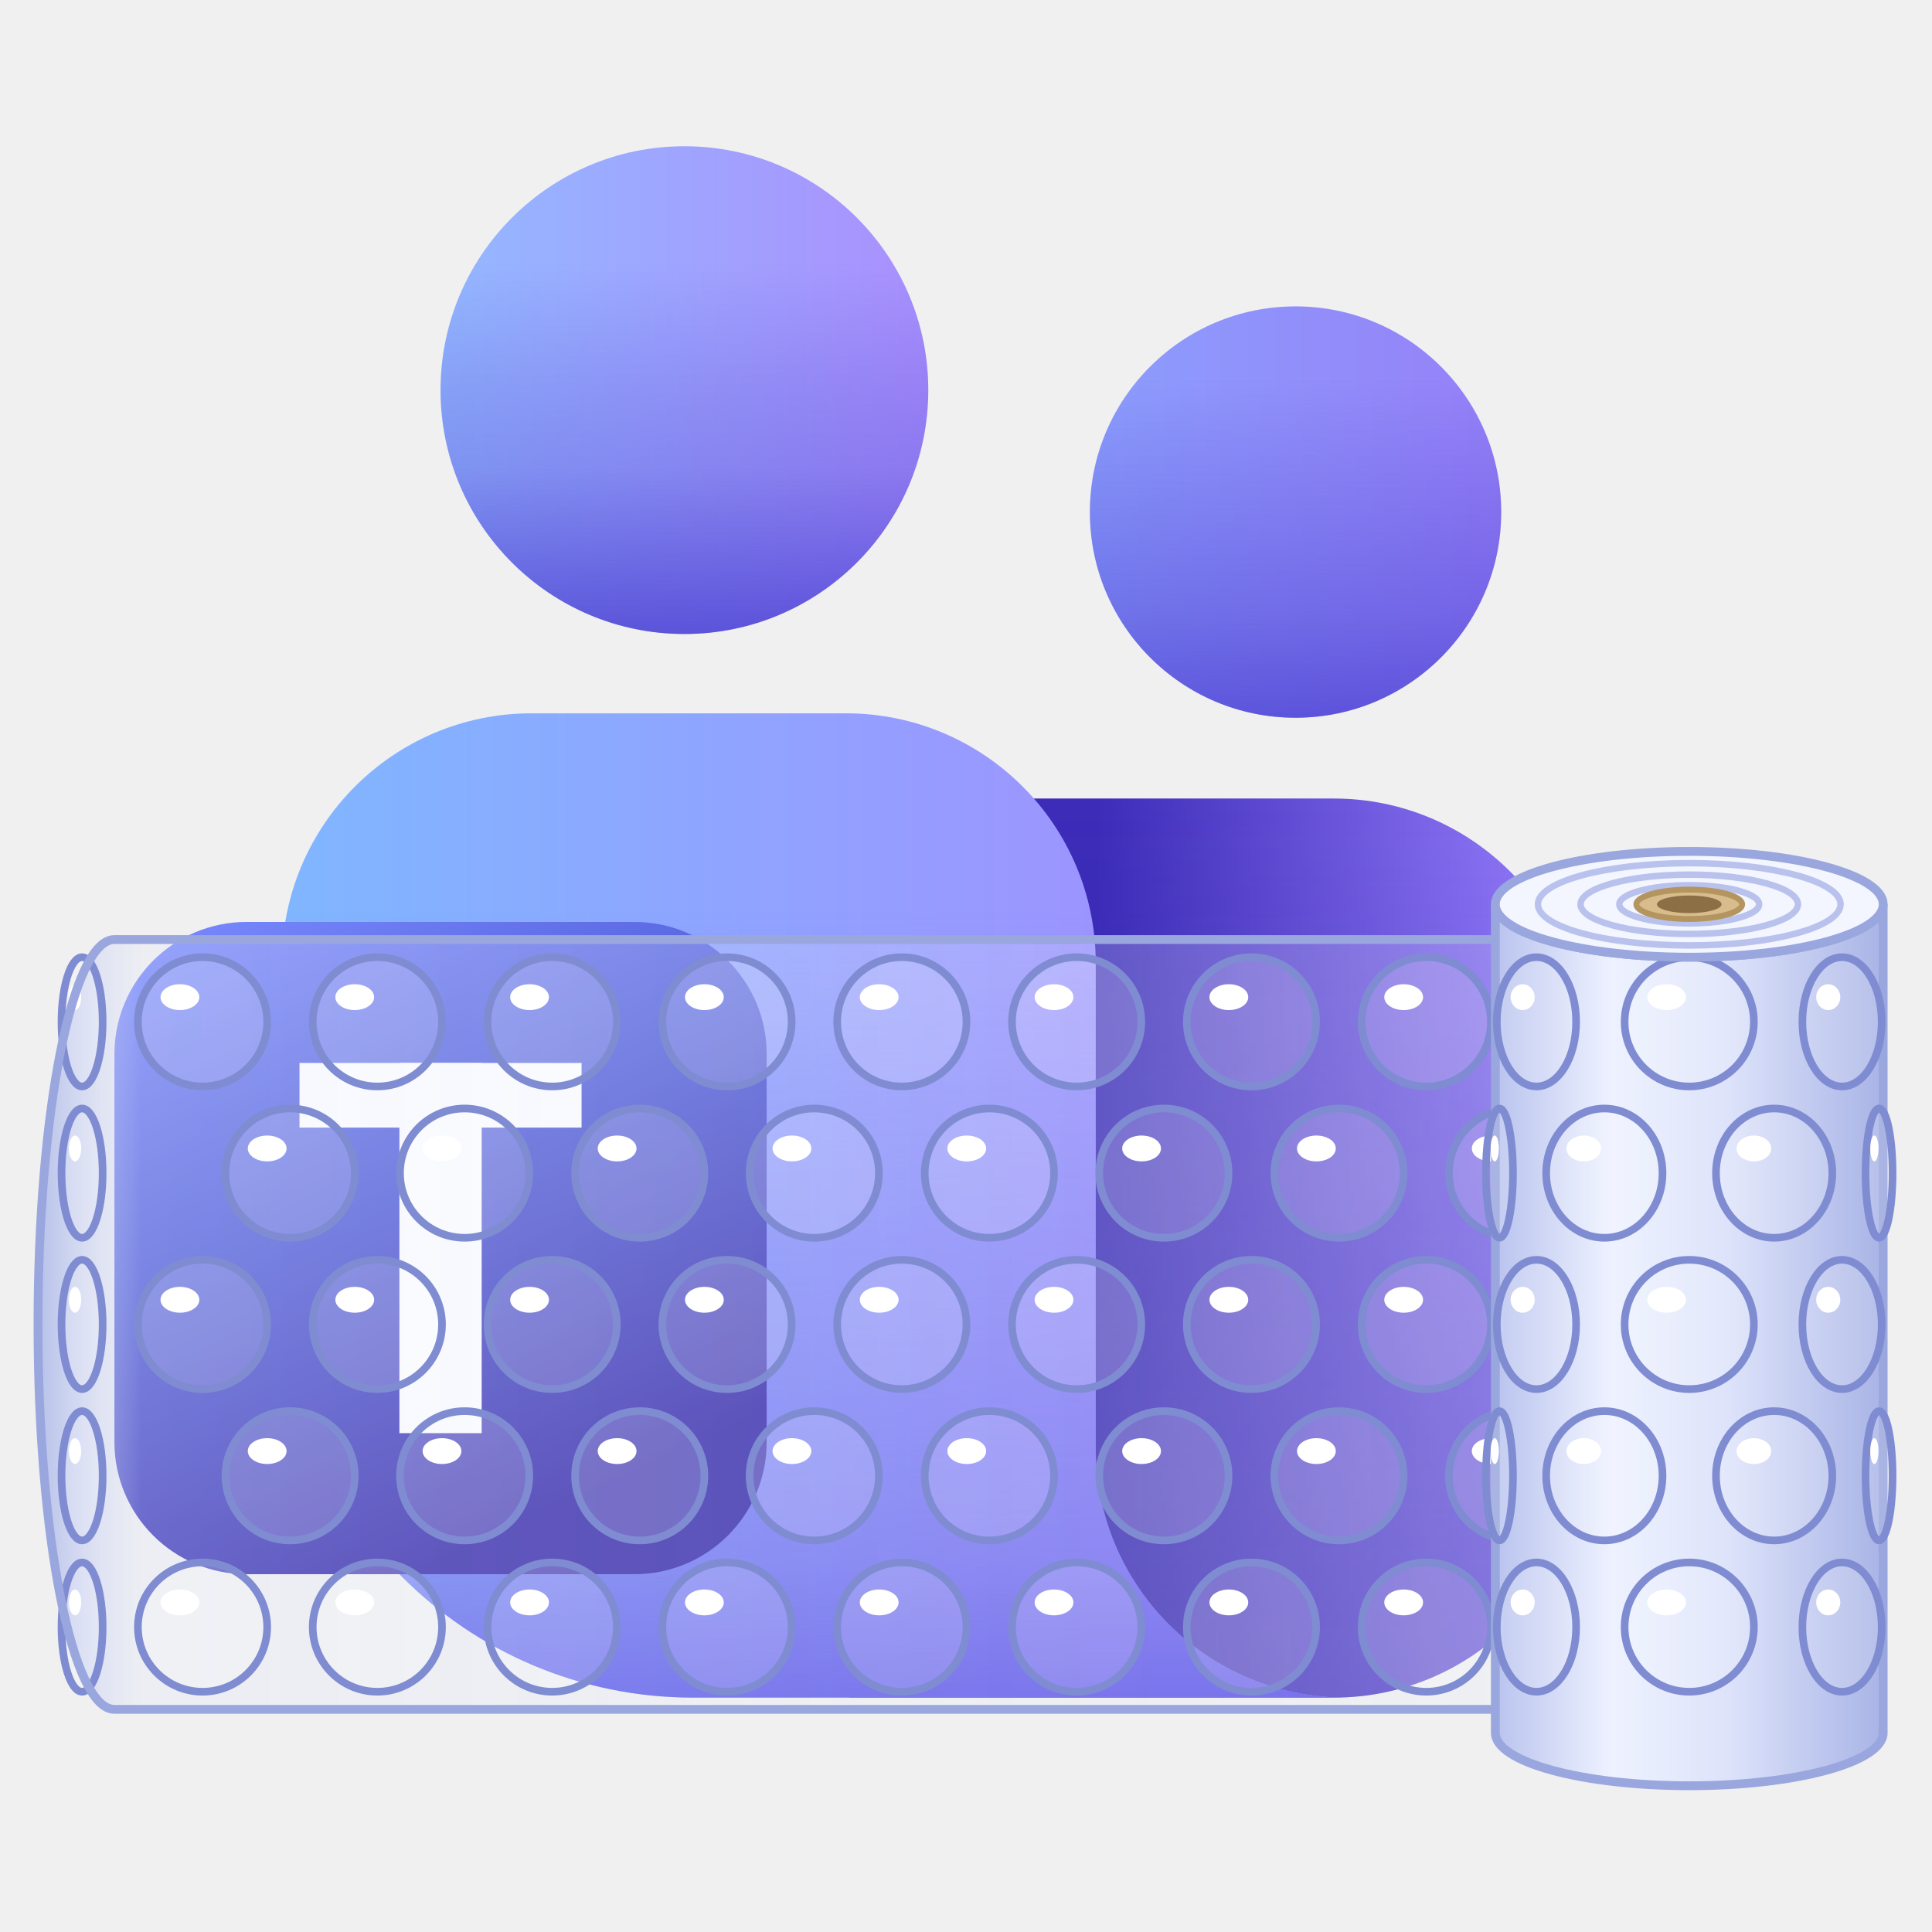
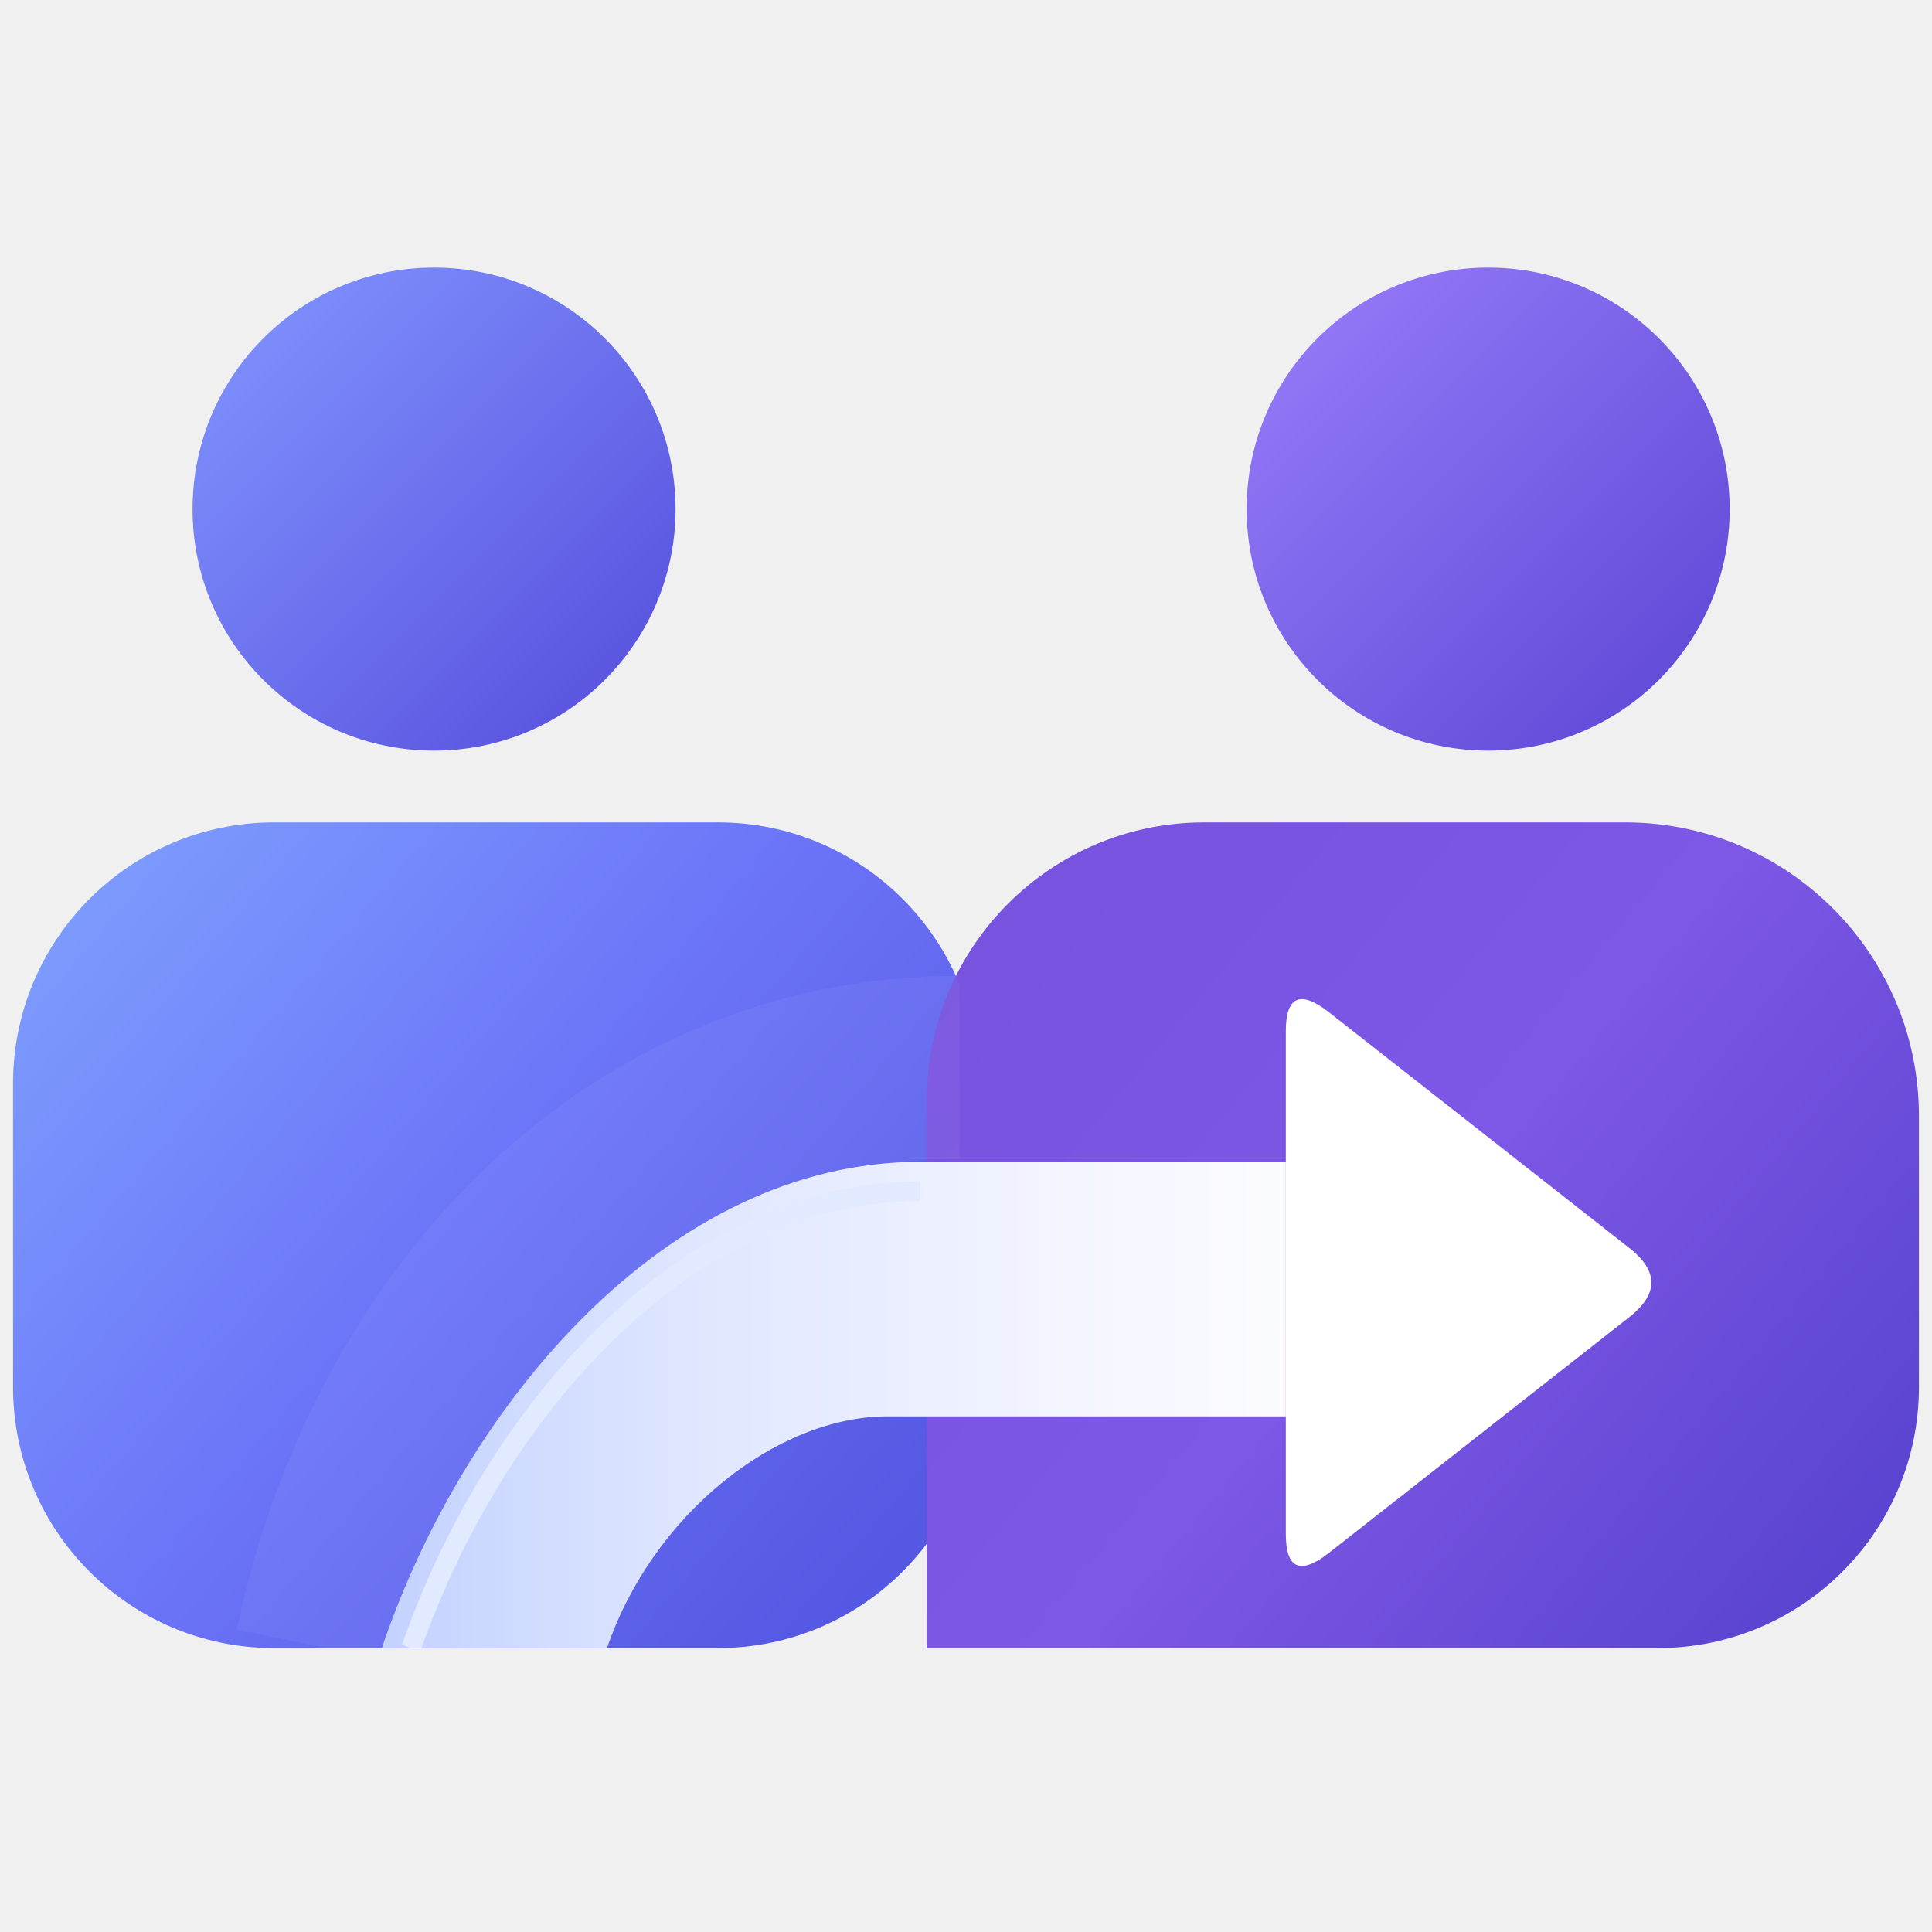
- <svg xmlns="http://www.w3.org/2000/svg" viewBox="79 78 356 356" width="356" height="356">
+ <svg xmlns="http://www.w3.org/2000/svg" viewBox="90 41 592 592" width="592" height="592">
  <defs>
-     <linearGradient id="bhBase" gradientUnits="userSpaceOnUse" x1="111" y1="0" x2="277" y2="0">
-       <stop offset="0" stop-color="#94B8FF" />
-       <stop offset="1" stop-color="#AA90FE" />
+     <linearGradient id="lhG" gradientUnits="userSpaceOnUse" x1="160" y1="134" x2="286" y2="260">
+       <stop offset="0" stop-color="#7F92FD" />
+       <stop offset="1" stop-color="#5850DE" />
    </linearGradient>
-     <linearGradient id="bhShade" gradientUnits="userSpaceOnUse" x1="0" y1="0" x2="0" y2="166">
-       <stop offset="0.24" stop-color="#4A3FD0" stop-opacity="0" />
-       <stop offset="0.5" stop-color="#4A3FD0" stop-opacity="0.2" />
-       <stop offset="0.66" stop-color="#4A3FD0" stop-opacity="0.3" />
-       <stop offset="1" stop-color="#4A3FD0" stop-opacity="0.8" />
+     <linearGradient id="rhG" gradientUnits="userSpaceOnUse" x1="483" y1="134" x2="609" y2="260">
+       <stop offset="0" stop-color="#957AF8" />
+       <stop offset="1" stop-color="#5F48D6" />
    </linearGradient>
-     <linearGradient id="shBase" gradientUnits="userSpaceOnUse" x1="332" y1="0" x2="472" y2="0">
-       <stop offset="0" stop-color="#8C9EFD" />
-       <stop offset="1" stop-color="#9680F8" />
+     <linearGradient id="lbG" gradientUnits="userSpaceOnUse" x1="94" y1="293" x2="390" y2="546">
+       <stop offset="0" stop-color="#80A2FF" />
+       <stop offset="0.5" stop-color="#6A72F7" />
+       <stop offset="1" stop-color="#5052DD" />
    </linearGradient>
-     <linearGradient id="shShade" gradientUnits="userSpaceOnUse" x1="0" y1="54" x2="0" y2="195">
-       <stop offset="0.18" stop-color="#4A3FD0" stop-opacity="0" />
-       <stop offset="0.5" stop-color="#4A3FD0" stop-opacity="0.25" />
-       <stop offset="0.75" stop-color="#4A3FD0" stop-opacity="0.45" />
-       <stop offset="1" stop-color="#4A3FD0" stop-opacity="0.75" />
+     <linearGradient id="rbG" gradientUnits="userSpaceOnUse" x1="374" y1="293" x2="678" y2="546">
+       <stop offset="0" stop-color="#7652DF" />
+       <stop offset="0.5" stop-color="#7D57E5" />
+       <stop offset="1" stop-color="#5340CC" />
    </linearGradient>
-     <linearGradient id="bbBase" gradientUnits="userSpaceOnUse" x1="57" y1="0" x2="334" y2="0">
-       <stop offset="0" stop-color="#80B6FF" />
-       <stop offset="1" stop-color="#9C95FF" />
+     <linearGradient id="arG" gradientUnits="userSpaceOnUse" x1="210" y1="0" x2="530" y2="0">
+       <stop offset="0" stop-color="#C3D2FF" />
+       <stop offset="0.3" stop-color="#E0E7FF" />
+       <stop offset="0.7" stop-color="#F6F7FF" />
+       <stop offset="1" stop-color="#FFFFFF" />
    </linearGradient>
-     <linearGradient id="bbShade" gradientUnits="userSpaceOnUse" x1="0" y1="193" x2="0" y2="528">
-       <stop offset="0.2" stop-color="#4A40E0" stop-opacity="0" />
-       <stop offset="0.62" stop-color="#4A40E0" stop-opacity="0.3" />
-       <stop offset="0.86" stop-color="#4A40E0" stop-opacity="0.5" />
-       <stop offset="1" stop-color="#4A40E0" stop-opacity="0.78" />
-     </linearGradient>
-     <linearGradient id="sbBase" gradientUnits="userSpaceOnUse" x1="334" y1="0" x2="500" y2="0">
-       <stop offset="0" stop-color="#3C2CB8" />
-       <stop offset="1" stop-color="#9A80FF" />
-     </linearGradient>
-     <linearGradient id="sbShade" gradientUnits="userSpaceOnUse" x1="0" y1="222" x2="0" y2="528">
-       <stop offset="0" stop-color="#2A1E9A" stop-opacity="0" />
-       <stop offset="1" stop-color="#2A1E9A" stop-opacity="0.38" />
-     </linearGradient>
-     <linearGradient id="tileG" gradientUnits="userSpaceOnUse" x1="0" y1="264" x2="100" y2="486">
-       <stop offset="0" stop-color="#7A8BFF" />
-       <stop offset="0.5" stop-color="#4E5AD6" />
-       <stop offset="1" stop-color="#3022A6" />
-     </linearGradient>
-     <linearGradient id="bandG" gradientUnits="userSpaceOnUse" x1="-26" y1="0" x2="478" y2="0">
-       <stop offset="0" stop-color="#B3BEEA" stop-opacity="0.95" />
-       <stop offset="0.07" stop-color="#E4E9FC" stop-opacity="0.28" />
-       <stop offset="1" stop-color="#E9EEFF" stop-opacity="0.2" />
-     </linearGradient>
-     <linearGradient id="rollG" gradientUnits="userSpaceOnUse" x1="470" y1="0" x2="602" y2="0">
-       <stop offset="0" stop-color="#B9C3EE" />
-       <stop offset="0.3" stop-color="#EEF2FF" />
-       <stop offset="0.6" stop-color="#DDE3FA" />
-       <stop offset="1" stop-color="#A9B4E6" />
-     </linearGradient>
+     <clipPath id="lb">
+       <rect x="94" y="293" width="296" height="253" rx="80" />
+     </clipPath>
+     <clipPath id="ar">
+       <path d="M207 546 C232 472 294 397 372 397 H484 V475 H362 C328 475 290 505 276 546 Z" />
+     </clipPath>
  </defs>
-   <g transform="translate(100.08 104.95) scale(0.5414)">
-     <circle cx="402" cy="124.5" r="70" fill="url(#shBase)" />
-     <circle cx="402" cy="124.5" r="70" fill="url(#shShade)" />
-     <path d="M250 222 H415 A85 85 0 0 1 500 307 V443 A85 85 0 0 1 415 528 H250 Z" fill="url(#sbBase)" />
-     <path d="M250 222 H415 A85 85 0 0 1 500 307 V443 A85 85 0 0 1 415 528 H250 Z" fill="url(#sbShade)" />
-     <circle cx="194" cy="83" r="83" fill="url(#bhBase)" />
-     <circle cx="194" cy="83" r="83" fill="url(#bhShade)" />
-     <path d="M142 193 H249 A85 85 0 0 1 334 278 V443 A85 85 0 0 0 419 528 H197 A140 140 0 0 1 57 388 V278 A85 85 0 0 1 142 193 Z" fill="url(#bbBase)" />
-     <path d="M142 193 H249 A85 85 0 0 1 334 278 V443 A85 85 0 0 0 419 528 H197 A140 140 0 0 1 57 388 V278 A85 85 0 0 1 142 193 Z" fill="url(#bbShade)" />
-     <rect x="0" y="264" width="222" height="222" rx="45" fill="url(#tileG)" />
-     <rect x="63" y="312" width="96" height="22" fill="#FFFFFF" />
-     <rect x="97" y="312" width="28" height="126" fill="#FFFFFF" />
-     <path d="M0 270 H478 V532 H0 A26 131.0 0 0 1 0 270 Z" fill="url(#bandG)" />
-     <ellipse cx="30.0" cy="298.0" rx="22.0" ry="22" fill="#FFFFFF" fill-opacity="0.16" stroke="#7F8CD2" stroke-width="2.6" />
-     <ellipse cx="22.3" cy="289.6" rx="6.6" ry="4.4" fill="#FFFFFF" />
-     <ellipse cx="89.5" cy="298.0" rx="22.0" ry="22" fill="#FFFFFF" fill-opacity="0.16" stroke="#7F8CD2" stroke-width="2.6" />
-     <ellipse cx="81.8" cy="289.6" rx="6.6" ry="4.4" fill="#FFFFFF" />
-     <ellipse cx="149.0" cy="298.0" rx="22.0" ry="22" fill="#FFFFFF" fill-opacity="0.16" stroke="#7F8CD2" stroke-width="2.6" />
-     <ellipse cx="141.3" cy="289.6" rx="6.6" ry="4.4" fill="#FFFFFF" />
-     <ellipse cx="208.5" cy="298.0" rx="22.0" ry="22" fill="#FFFFFF" fill-opacity="0.16" stroke="#7F8CD2" stroke-width="2.6" />
-     <ellipse cx="200.8" cy="289.6" rx="6.6" ry="4.4" fill="#FFFFFF" />
-     <ellipse cx="268.0" cy="298.0" rx="22.0" ry="22" fill="#FFFFFF" fill-opacity="0.16" stroke="#7F8CD2" stroke-width="2.6" />
-     <ellipse cx="260.3" cy="289.6" rx="6.6" ry="4.4" fill="#FFFFFF" />
-     <ellipse cx="327.5" cy="298.0" rx="22.0" ry="22" fill="#FFFFFF" fill-opacity="0.16" stroke="#7F8CD2" stroke-width="2.6" />
-     <ellipse cx="319.8" cy="289.6" rx="6.6" ry="4.4" fill="#FFFFFF" />
-     <ellipse cx="387.0" cy="298.0" rx="22.0" ry="22" fill="#FFFFFF" fill-opacity="0.16" stroke="#7F8CD2" stroke-width="2.6" />
-     <ellipse cx="379.3" cy="289.6" rx="6.6" ry="4.4" fill="#FFFFFF" />
-     <ellipse cx="446.5" cy="298.0" rx="22.0" ry="22" fill="#FFFFFF" fill-opacity="0.16" stroke="#7F8CD2" stroke-width="2.6" />
-     <ellipse cx="438.8" cy="289.6" rx="6.6" ry="4.4" fill="#FFFFFF" />
-     <ellipse cx="-11.0" cy="298.0" rx="7.0" ry="22" fill="#FFFFFF" fill-opacity="0.16" stroke="#7F8CD2" stroke-width="2.6" />
-     <ellipse cx="-13.4" cy="289.6" rx="2.1" ry="4.4" fill="#FFFFFF" />
-     <ellipse cx="59.8" cy="349.5" rx="22.0" ry="22" fill="#FFFFFF" fill-opacity="0.16" stroke="#7F8CD2" stroke-width="2.6" />
-     <ellipse cx="52.0" cy="341.1" rx="6.6" ry="4.4" fill="#FFFFFF" />
-     <ellipse cx="119.2" cy="349.5" rx="22.0" ry="22" fill="#FFFFFF" fill-opacity="0.16" stroke="#7F8CD2" stroke-width="2.6" />
-     <ellipse cx="111.5" cy="341.1" rx="6.6" ry="4.4" fill="#FFFFFF" />
-     <ellipse cx="178.8" cy="349.5" rx="22.0" ry="22" fill="#FFFFFF" fill-opacity="0.16" stroke="#7F8CD2" stroke-width="2.6" />
-     <ellipse cx="171.1" cy="341.1" rx="6.6" ry="4.4" fill="#FFFFFF" />
-     <ellipse cx="238.2" cy="349.5" rx="22.0" ry="22" fill="#FFFFFF" fill-opacity="0.16" stroke="#7F8CD2" stroke-width="2.6" />
-     <ellipse cx="230.6" cy="341.1" rx="6.6" ry="4.4" fill="#FFFFFF" />
-     <ellipse cx="297.8" cy="349.5" rx="22.0" ry="22" fill="#FFFFFF" fill-opacity="0.16" stroke="#7F8CD2" stroke-width="2.6" />
-     <ellipse cx="290.1" cy="341.1" rx="6.6" ry="4.4" fill="#FFFFFF" />
-     <ellipse cx="357.2" cy="349.5" rx="22.0" ry="22" fill="#FFFFFF" fill-opacity="0.16" stroke="#7F8CD2" stroke-width="2.6" />
-     <ellipse cx="349.6" cy="341.1" rx="6.6" ry="4.4" fill="#FFFFFF" />
-     <ellipse cx="416.8" cy="349.5" rx="22.0" ry="22" fill="#FFFFFF" fill-opacity="0.16" stroke="#7F8CD2" stroke-width="2.6" />
-     <ellipse cx="409.1" cy="341.1" rx="6.6" ry="4.4" fill="#FFFFFF" />
-     <ellipse cx="476.2" cy="349.5" rx="22.0" ry="22" fill="#FFFFFF" fill-opacity="0.16" stroke="#7F8CD2" stroke-width="2.6" />
-     <ellipse cx="468.6" cy="341.1" rx="6.6" ry="4.4" fill="#FFFFFF" />
-     <ellipse cx="-11.0" cy="349.5" rx="7.0" ry="22" fill="#FFFFFF" fill-opacity="0.16" stroke="#7F8CD2" stroke-width="2.6" />
-     <ellipse cx="-13.4" cy="341.1" rx="2.1" ry="4.4" fill="#FFFFFF" />
-     <ellipse cx="30.0" cy="401.0" rx="22.0" ry="22" fill="#FFFFFF" fill-opacity="0.16" stroke="#7F8CD2" stroke-width="2.6" />
-     <ellipse cx="22.3" cy="392.6" rx="6.6" ry="4.4" fill="#FFFFFF" />
-     <ellipse cx="89.5" cy="401.0" rx="22.0" ry="22" fill="#FFFFFF" fill-opacity="0.16" stroke="#7F8CD2" stroke-width="2.6" />
-     <ellipse cx="81.8" cy="392.6" rx="6.6" ry="4.4" fill="#FFFFFF" />
-     <ellipse cx="149.0" cy="401.0" rx="22.0" ry="22" fill="#FFFFFF" fill-opacity="0.16" stroke="#7F8CD2" stroke-width="2.6" />
-     <ellipse cx="141.3" cy="392.6" rx="6.6" ry="4.4" fill="#FFFFFF" />
-     <ellipse cx="208.5" cy="401.0" rx="22.0" ry="22" fill="#FFFFFF" fill-opacity="0.16" stroke="#7F8CD2" stroke-width="2.6" />
-     <ellipse cx="200.8" cy="392.6" rx="6.6" ry="4.4" fill="#FFFFFF" />
-     <ellipse cx="268.0" cy="401.0" rx="22.0" ry="22" fill="#FFFFFF" fill-opacity="0.16" stroke="#7F8CD2" stroke-width="2.6" />
-     <ellipse cx="260.3" cy="392.6" rx="6.6" ry="4.4" fill="#FFFFFF" />
-     <ellipse cx="327.5" cy="401.0" rx="22.0" ry="22" fill="#FFFFFF" fill-opacity="0.16" stroke="#7F8CD2" stroke-width="2.6" />
-     <ellipse cx="319.8" cy="392.6" rx="6.6" ry="4.4" fill="#FFFFFF" />
-     <ellipse cx="387.0" cy="401.0" rx="22.0" ry="22" fill="#FFFFFF" fill-opacity="0.16" stroke="#7F8CD2" stroke-width="2.6" />
-     <ellipse cx="379.3" cy="392.6" rx="6.6" ry="4.4" fill="#FFFFFF" />
-     <ellipse cx="446.5" cy="401.0" rx="22.0" ry="22" fill="#FFFFFF" fill-opacity="0.16" stroke="#7F8CD2" stroke-width="2.6" />
-     <ellipse cx="438.8" cy="392.6" rx="6.6" ry="4.4" fill="#FFFFFF" />
-     <ellipse cx="-11.0" cy="401.0" rx="7.0" ry="22" fill="#FFFFFF" fill-opacity="0.16" stroke="#7F8CD2" stroke-width="2.6" />
-     <ellipse cx="-13.4" cy="392.6" rx="2.1" ry="4.4" fill="#FFFFFF" />
-     <ellipse cx="59.8" cy="452.5" rx="22.0" ry="22" fill="#FFFFFF" fill-opacity="0.16" stroke="#7F8CD2" stroke-width="2.6" />
-     <ellipse cx="52.0" cy="444.1" rx="6.6" ry="4.4" fill="#FFFFFF" />
-     <ellipse cx="119.2" cy="452.5" rx="22.0" ry="22" fill="#FFFFFF" fill-opacity="0.16" stroke="#7F8CD2" stroke-width="2.6" />
-     <ellipse cx="111.5" cy="444.1" rx="6.6" ry="4.4" fill="#FFFFFF" />
-     <ellipse cx="178.8" cy="452.5" rx="22.0" ry="22" fill="#FFFFFF" fill-opacity="0.16" stroke="#7F8CD2" stroke-width="2.6" />
-     <ellipse cx="171.1" cy="444.1" rx="6.6" ry="4.4" fill="#FFFFFF" />
-     <ellipse cx="238.2" cy="452.5" rx="22.0" ry="22" fill="#FFFFFF" fill-opacity="0.16" stroke="#7F8CD2" stroke-width="2.6" />
-     <ellipse cx="230.6" cy="444.1" rx="6.6" ry="4.4" fill="#FFFFFF" />
-     <ellipse cx="297.8" cy="452.5" rx="22.0" ry="22" fill="#FFFFFF" fill-opacity="0.16" stroke="#7F8CD2" stroke-width="2.6" />
-     <ellipse cx="290.1" cy="444.1" rx="6.6" ry="4.4" fill="#FFFFFF" />
-     <ellipse cx="357.2" cy="452.5" rx="22.0" ry="22" fill="#FFFFFF" fill-opacity="0.16" stroke="#7F8CD2" stroke-width="2.6" />
-     <ellipse cx="349.6" cy="444.1" rx="6.6" ry="4.4" fill="#FFFFFF" />
-     <ellipse cx="416.8" cy="452.5" rx="22.0" ry="22" fill="#FFFFFF" fill-opacity="0.16" stroke="#7F8CD2" stroke-width="2.6" />
-     <ellipse cx="409.1" cy="444.1" rx="6.6" ry="4.4" fill="#FFFFFF" />
-     <ellipse cx="476.2" cy="452.5" rx="22.0" ry="22" fill="#FFFFFF" fill-opacity="0.16" stroke="#7F8CD2" stroke-width="2.6" />
-     <ellipse cx="468.6" cy="444.1" rx="6.6" ry="4.4" fill="#FFFFFF" />
-     <ellipse cx="-11.0" cy="452.5" rx="7.0" ry="22" fill="#FFFFFF" fill-opacity="0.16" stroke="#7F8CD2" stroke-width="2.6" />
-     <ellipse cx="-13.4" cy="444.1" rx="2.1" ry="4.4" fill="#FFFFFF" />
-     <ellipse cx="30.0" cy="504.0" rx="22.0" ry="22" fill="#FFFFFF" fill-opacity="0.16" stroke="#7F8CD2" stroke-width="2.6" />
-     <ellipse cx="22.3" cy="495.6" rx="6.6" ry="4.4" fill="#FFFFFF" />
-     <ellipse cx="89.5" cy="504.0" rx="22.0" ry="22" fill="#FFFFFF" fill-opacity="0.16" stroke="#7F8CD2" stroke-width="2.6" />
-     <ellipse cx="81.8" cy="495.6" rx="6.6" ry="4.4" fill="#FFFFFF" />
-     <ellipse cx="149.0" cy="504.0" rx="22.0" ry="22" fill="#FFFFFF" fill-opacity="0.16" stroke="#7F8CD2" stroke-width="2.6" />
-     <ellipse cx="141.3" cy="495.6" rx="6.6" ry="4.4" fill="#FFFFFF" />
-     <ellipse cx="208.5" cy="504.0" rx="22.0" ry="22" fill="#FFFFFF" fill-opacity="0.16" stroke="#7F8CD2" stroke-width="2.6" />
-     <ellipse cx="200.8" cy="495.6" rx="6.6" ry="4.4" fill="#FFFFFF" />
-     <ellipse cx="268.0" cy="504.0" rx="22.0" ry="22" fill="#FFFFFF" fill-opacity="0.16" stroke="#7F8CD2" stroke-width="2.6" />
-     <ellipse cx="260.3" cy="495.6" rx="6.6" ry="4.4" fill="#FFFFFF" />
-     <ellipse cx="327.5" cy="504.0" rx="22.0" ry="22" fill="#FFFFFF" fill-opacity="0.16" stroke="#7F8CD2" stroke-width="2.6" />
-     <ellipse cx="319.8" cy="495.6" rx="6.6" ry="4.4" fill="#FFFFFF" />
-     <ellipse cx="387.0" cy="504.0" rx="22.0" ry="22" fill="#FFFFFF" fill-opacity="0.16" stroke="#7F8CD2" stroke-width="2.6" />
-     <ellipse cx="379.3" cy="495.6" rx="6.6" ry="4.4" fill="#FFFFFF" />
-     <ellipse cx="446.5" cy="504.0" rx="22.0" ry="22" fill="#FFFFFF" fill-opacity="0.16" stroke="#7F8CD2" stroke-width="2.6" />
-     <ellipse cx="438.8" cy="495.6" rx="6.6" ry="4.4" fill="#FFFFFF" />
-     <ellipse cx="-11.0" cy="504.0" rx="7.0" ry="22" fill="#FFFFFF" fill-opacity="0.16" stroke="#7F8CD2" stroke-width="2.6" />
-     <ellipse cx="-13.4" cy="495.6" rx="2.1" ry="4.4" fill="#FFFFFF" />
-     <path d="M478 270 H0 A26 131.0 0 0 0 0 532 H478" fill="none" stroke="#9AA6DE" stroke-width="3" />
-     <path d="M470 258 V540 A66 18 0 0 0 602 540 V258 A66 18 0 0 1 470 258 Z" fill="url(#rollG)" stroke="#9AA6DE" stroke-width="3" />
-     <ellipse cx="484.0" cy="298.0" rx="13.5" ry="22" fill="#FFFFFF" fill-opacity="0.16" stroke="#7F8CD2" stroke-width="2.6" />
-     <ellipse cx="479.3" cy="289.6" rx="4.1" ry="4.4" fill="#FFFFFF" />
-     <ellipse cx="536.0" cy="298.0" rx="22.0" ry="22" fill="#FFFFFF" fill-opacity="0.16" stroke="#7F8CD2" stroke-width="2.6" />
-     <ellipse cx="528.3" cy="289.6" rx="6.6" ry="4.4" fill="#FFFFFF" />
-     <ellipse cx="588.0" cy="298.0" rx="13.5" ry="22" fill="#FFFFFF" fill-opacity="0.16" stroke="#7F8CD2" stroke-width="2.6" />
-     <ellipse cx="583.3" cy="289.6" rx="4.1" ry="4.4" fill="#FFFFFF" />
-     <ellipse cx="471.4" cy="349.5" rx="4.6" ry="22" fill="#FFFFFF" fill-opacity="0.16" stroke="#7F8CD2" stroke-width="2.6" />
-     <ellipse cx="469.8" cy="341.1" rx="1.4" ry="4.4" fill="#FFFFFF" />
-     <ellipse cx="507.1" cy="349.5" rx="19.8" ry="22" fill="#FFFFFF" fill-opacity="0.16" stroke="#7F8CD2" stroke-width="2.6" />
-     <ellipse cx="500.1" cy="341.1" rx="5.9" ry="4.4" fill="#FFFFFF" />
-     <ellipse cx="564.9" cy="349.5" rx="19.8" ry="22" fill="#FFFFFF" fill-opacity="0.16" stroke="#7F8CD2" stroke-width="2.6" />
-     <ellipse cx="558.0" cy="341.1" rx="5.9" ry="4.4" fill="#FFFFFF" />
-     <ellipse cx="600.6" cy="349.5" rx="4.6" ry="22" fill="#FFFFFF" fill-opacity="0.16" stroke="#7F8CD2" stroke-width="2.6" />
-     <ellipse cx="599.0" cy="341.1" rx="1.4" ry="4.4" fill="#FFFFFF" />
-     <ellipse cx="484.0" cy="401.0" rx="13.5" ry="22" fill="#FFFFFF" fill-opacity="0.16" stroke="#7F8CD2" stroke-width="2.6" />
-     <ellipse cx="479.3" cy="392.6" rx="4.1" ry="4.4" fill="#FFFFFF" />
-     <ellipse cx="536.0" cy="401.0" rx="22.0" ry="22" fill="#FFFFFF" fill-opacity="0.16" stroke="#7F8CD2" stroke-width="2.6" />
-     <ellipse cx="528.3" cy="392.6" rx="6.6" ry="4.4" fill="#FFFFFF" />
-     <ellipse cx="588.0" cy="401.0" rx="13.5" ry="22" fill="#FFFFFF" fill-opacity="0.16" stroke="#7F8CD2" stroke-width="2.6" />
-     <ellipse cx="583.3" cy="392.6" rx="4.1" ry="4.4" fill="#FFFFFF" />
-     <ellipse cx="471.4" cy="452.5" rx="4.6" ry="22" fill="#FFFFFF" fill-opacity="0.16" stroke="#7F8CD2" stroke-width="2.6" />
-     <ellipse cx="469.8" cy="444.1" rx="1.4" ry="4.4" fill="#FFFFFF" />
-     <ellipse cx="507.1" cy="452.5" rx="19.8" ry="22" fill="#FFFFFF" fill-opacity="0.16" stroke="#7F8CD2" stroke-width="2.6" />
-     <ellipse cx="500.1" cy="444.1" rx="5.9" ry="4.4" fill="#FFFFFF" />
-     <ellipse cx="564.9" cy="452.5" rx="19.8" ry="22" fill="#FFFFFF" fill-opacity="0.16" stroke="#7F8CD2" stroke-width="2.6" />
-     <ellipse cx="558.0" cy="444.1" rx="5.9" ry="4.4" fill="#FFFFFF" />
-     <ellipse cx="600.6" cy="452.5" rx="4.6" ry="22" fill="#FFFFFF" fill-opacity="0.16" stroke="#7F8CD2" stroke-width="2.6" />
-     <ellipse cx="599.0" cy="444.1" rx="1.4" ry="4.4" fill="#FFFFFF" />
-     <ellipse cx="484.0" cy="504.0" rx="13.5" ry="22" fill="#FFFFFF" fill-opacity="0.16" stroke="#7F8CD2" stroke-width="2.6" />
-     <ellipse cx="479.3" cy="495.6" rx="4.1" ry="4.4" fill="#FFFFFF" />
-     <ellipse cx="536.0" cy="504.0" rx="22.0" ry="22" fill="#FFFFFF" fill-opacity="0.16" stroke="#7F8CD2" stroke-width="2.6" />
-     <ellipse cx="528.3" cy="495.6" rx="6.6" ry="4.4" fill="#FFFFFF" />
-     <ellipse cx="588.0" cy="504.0" rx="13.5" ry="22" fill="#FFFFFF" fill-opacity="0.16" stroke="#7F8CD2" stroke-width="2.6" />
-     <ellipse cx="583.3" cy="495.6" rx="4.1" ry="4.4" fill="#FFFFFF" />
-     <ellipse cx="536" cy="258" rx="66" ry="18" fill="#F3F6FF" stroke="#9AA6DE" stroke-width="3" />
-     <ellipse cx="536" cy="258" rx="51.5" ry="14.0" fill="none" stroke="#B9C2EC" stroke-width="2.2" />
-     <ellipse cx="536" cy="258" rx="37.0" ry="10.1" fill="none" stroke="#B9C2EC" stroke-width="2.2" />
-     <ellipse cx="536" cy="258" rx="23.8" ry="6.5" fill="none" stroke="#B9C2EC" stroke-width="2.2" />
-     <ellipse cx="536" cy="258" rx="18" ry="5" fill="#D9BC8C" stroke="#B4955F" stroke-width="2" />
-     <ellipse cx="536" cy="258" rx="11" ry="3" fill="#8C6F45" />
-   </g>
+   <circle cx="223" cy="197" r="74" fill="url(#lhG)" />
+   <circle cx="546" cy="197" r="74" fill="url(#rhG)" />
+   <rect x="94" y="293" width="296" height="253" rx="80" fill="url(#lbG)" />
+   <path d="M374 546 V378 A85 85 0 0 1 459 293 H588 A90 90 0 0 1 678 383 V466 A80 80 0 0 1 598 546 Z" fill="url(#rbG)" />
+   <path d="M190 546 C210 450 282 368 384 368" fill="none" stroke="#FFFFFF" stroke-opacity="0.05" stroke-width="56" clip-path="url(#lb)" />
+   <path d="M207 546 C232 472 294 397 372 397 H484 V475 H362 C328 475 290 505 276 546 Z" fill="url(#arG)" />
+   <path d="M216 546 C241 474 300 406 372 406" fill="none" stroke="#E2EAFF" stroke-width="6" clip-path="url(#ar)" />
+   <path d="M484 357 Q484 341 497 351 L590 424 Q602 434 590 444 L497 517 Q484 527 484 511 Z" fill="#FFFFFF" />
</svg>
